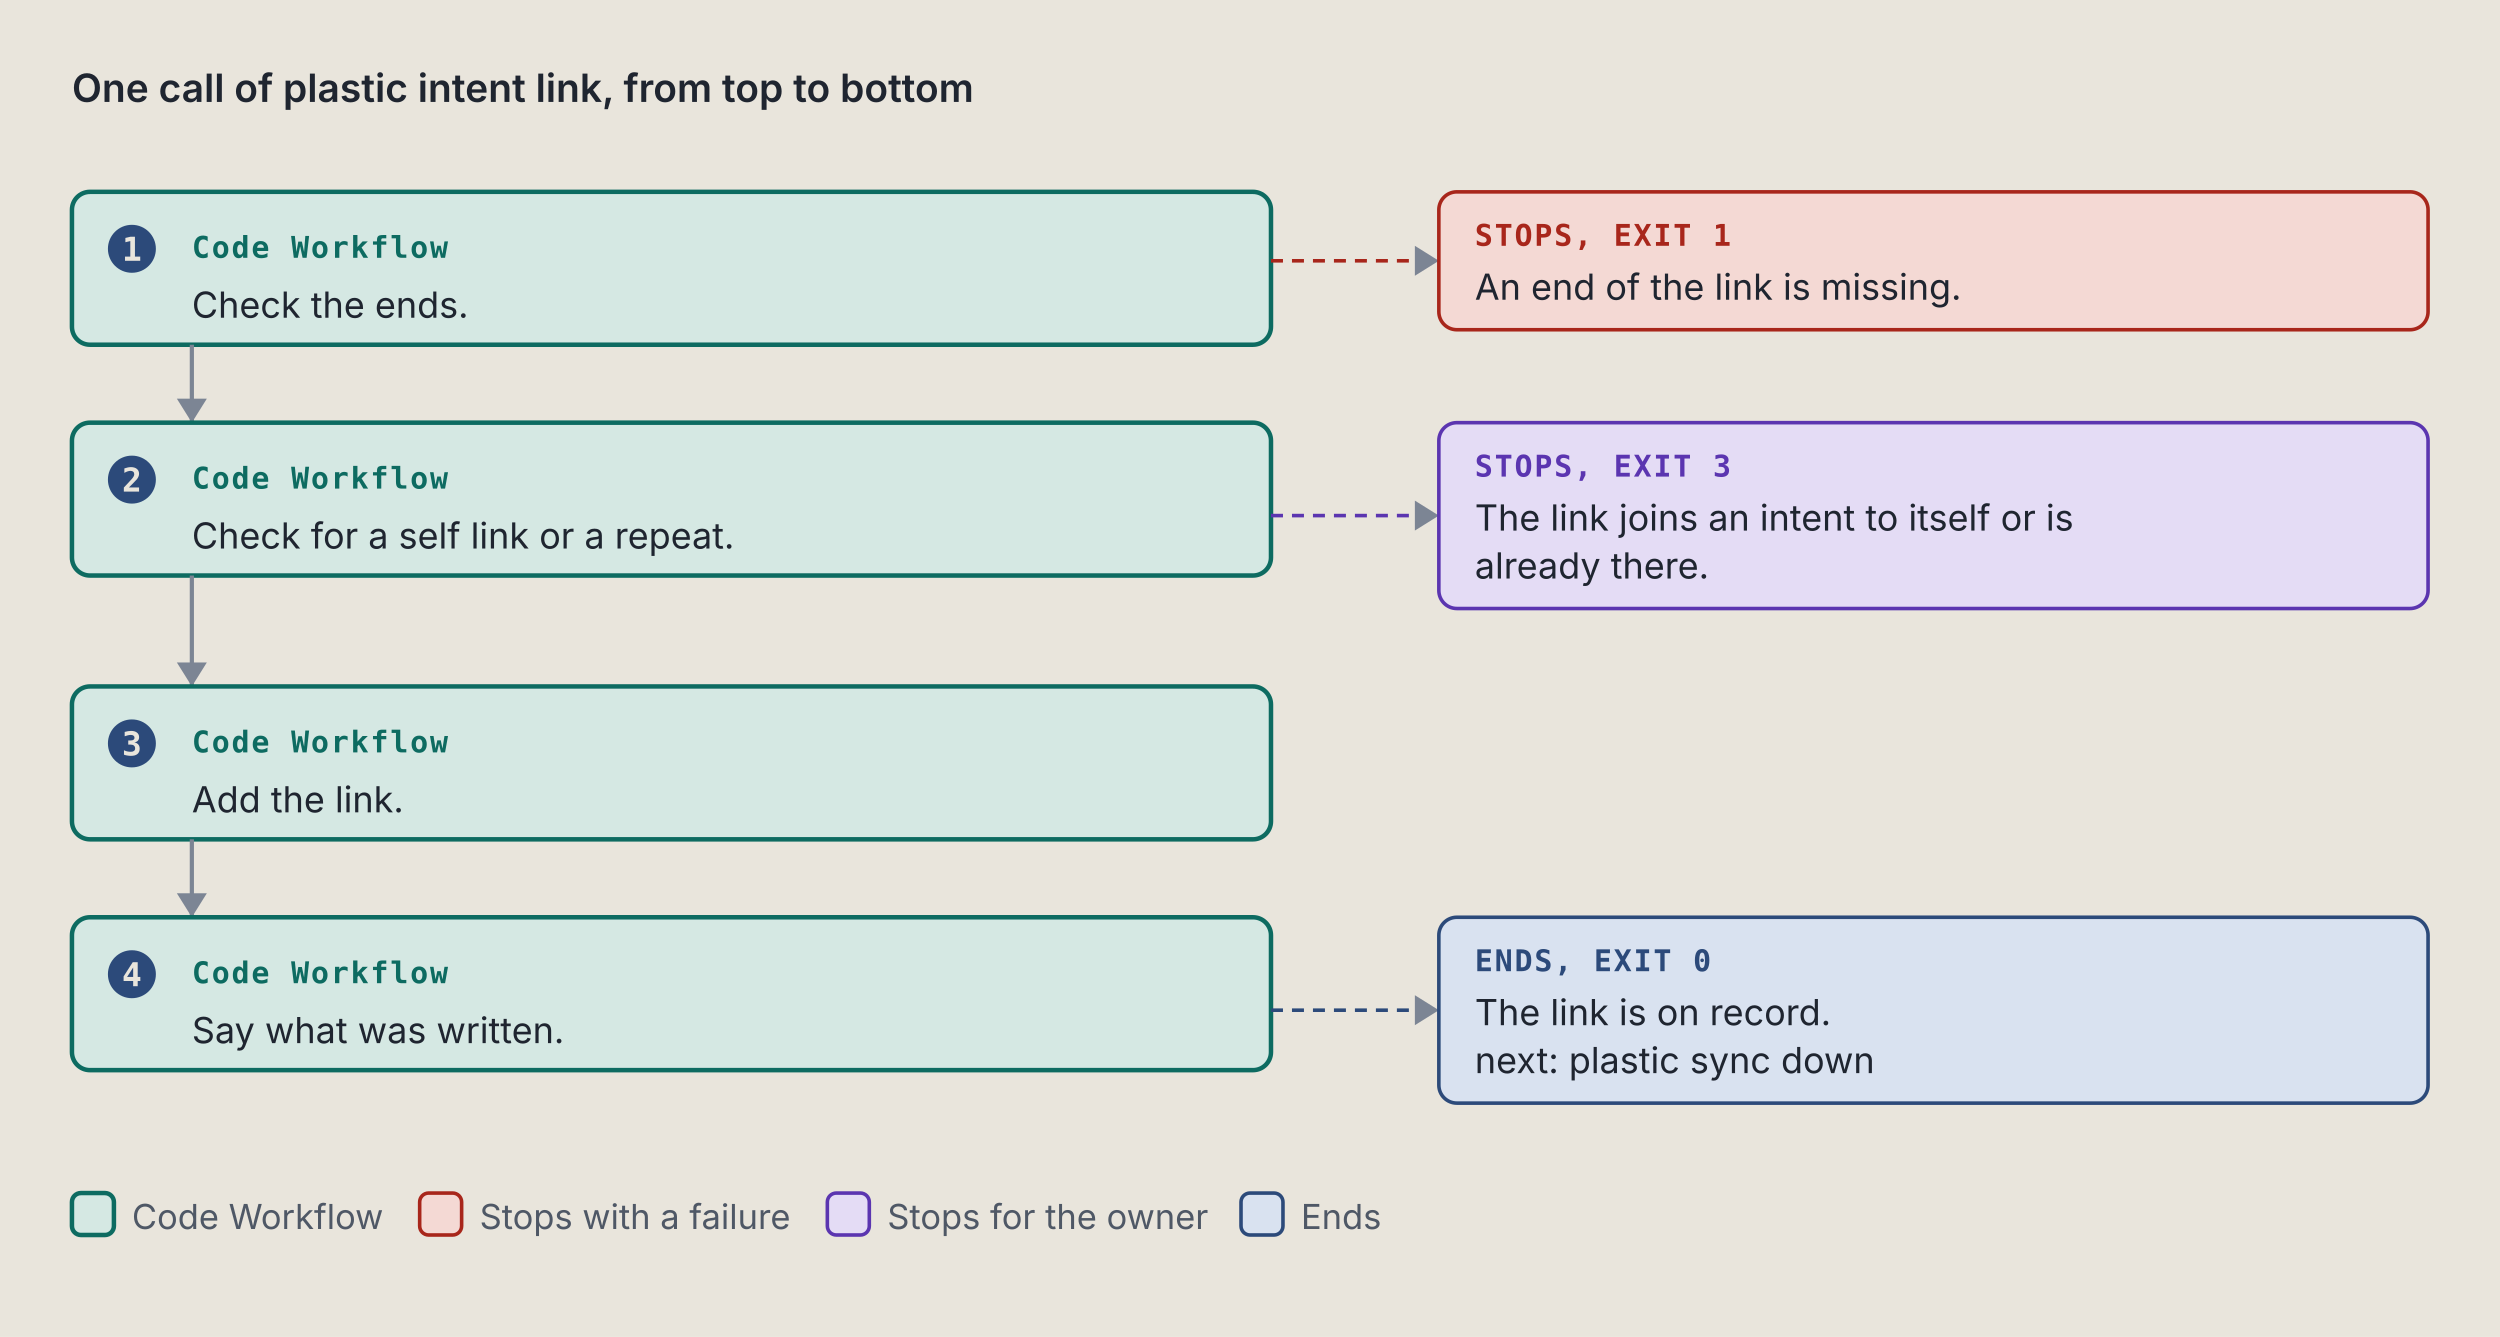
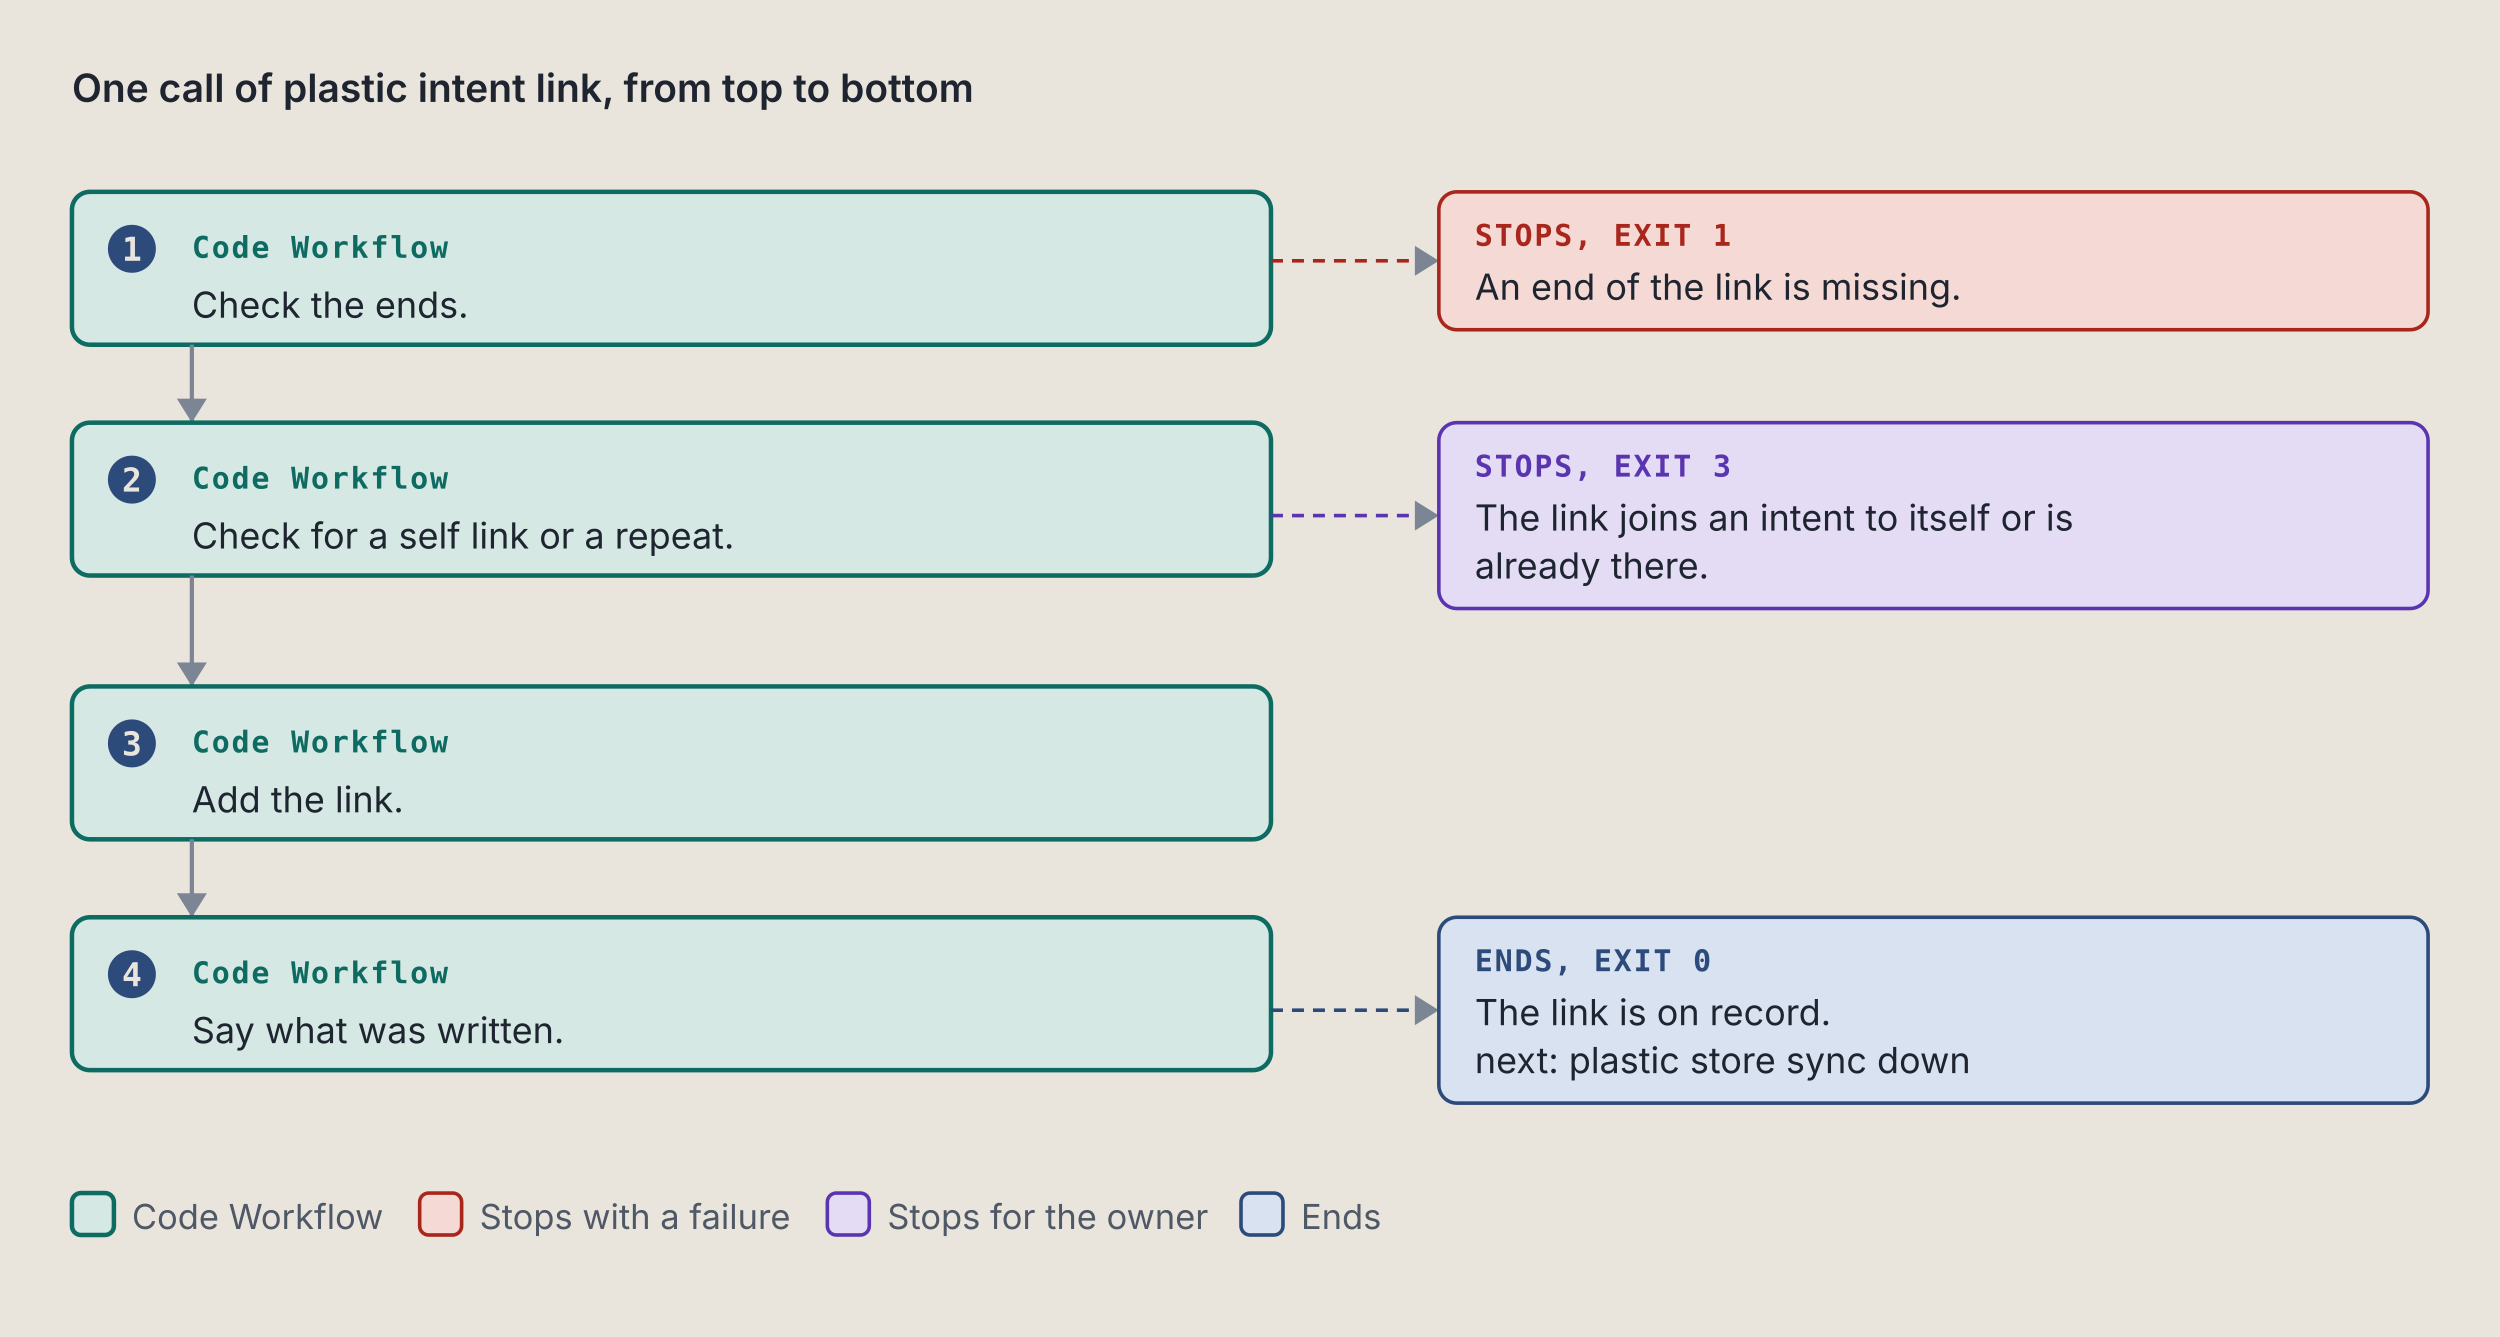
<svg xmlns="http://www.w3.org/2000/svg" viewBox="0 0 834 446" width="834" height="446" role="img" xml:space="preserve">
  <style>.ground { fill: #e9e5dc; }
.card { fill: #f4f1ea; stroke: #7c8594; stroke-width: 1; }
.lane-code { fill: #d5e8e3; stroke: #0d6b61; stroke-width: 1.5; }
.lane-agent { fill: #f1e2c7; stroke: #9a5508; stroke-width: 1.5; }
.stop-refusal { fill: #e4dcf5; stroke: #5b35b0; stroke-width: 1.2; }
.stop-failure { fill: #f4d9d4; stroke: #a8261b; stroke-width: 1.2; }
.end { fill: #d9e2f0; stroke: #2c4a7a; stroke-width: 1.2; }
.stop-end { fill: #d9e2f0; stroke: #2c4a7a; stroke-width: 1.2; }
.stop-handoff { fill: #f1e2c7; stroke: #9a5508; stroke-width: 1.2; stroke-dasharray: 5 3; }
.wire-handoff { fill: none; stroke: #9a5508; stroke-width: 1.2; stroke-dasharray: 4 3; }
.wire-end { fill: none; stroke: #2c4a7a; stroke-width: 1.2; stroke-dasharray: 4 3; }
.tag-handoff { fill: #9a5508; }
.k { fill: #4f5866; font: 11.5px "IBM Plex Sans", system-ui, -apple-system, "Segoe UI", sans-serif; }
.way { fill: #1f2530; font: italic 12.5px "IBM Plex Sans", system-ui, -apple-system, "Segoe UI", sans-serif; }
.wire { fill: none; stroke: #7c8594; stroke-width: 1.4; }
.wire-read { fill: none; stroke: #7c8594; stroke-width: 1.4; stroke-dasharray: 5 3; }
.wire-refusal { fill: none; stroke: #5b35b0; stroke-width: 1.2; stroke-dasharray: 4 3; }
.wire-failure { fill: none; stroke: #a8261b; stroke-width: 1.2; stroke-dasharray: 4 3; }
.head { fill: #7c8594; }
.t { fill: #1f2530; font: 12px "IBM Plex Sans", system-ui, -apple-system, "Segoe UI", sans-serif; }
.tb { fill: #1f2530; font: 600 13px "IBM Plex Sans", system-ui, -apple-system, "Segoe UI", sans-serif; }
.tm { fill: #1f2530; font: 11.5px "IBM Plex Mono", ui-monospace, Menlo, Consolas, monospace; }
.tag { font: 600 10px "IBM Plex Mono", ui-monospace, Menlo, Consolas, monospace; letter-spacing: .06em; }
.tag-code { fill: #0d6b61; } .tag-agent { fill: #9a5508; } .tag-refusal { fill: #5b35b0; }
.tag-failure { fill: #a8261b; } .tag-end { fill: #2c4a7a; } .tag-muted { fill: #4f5866; }
.tm.tag-muted { font-size: 10.5px; }
.db { fill: #d9e2f0; stroke: #2c4a7a; stroke-width: 1.2; }
.codebox { fill: #f4f1ea; stroke: #7c8594; stroke-width: 1; }
.cx { fill: #1f2530; font: 12px "IBM Plex Mono", ui-monospace, Menlo, Consolas, monospace; white-space: pre; }
.cx-n { fill: #4f5866; font: 11px "IBM Plex Mono", ui-monospace, Menlo, Consolas, monospace; }
.cx-k { fill: #5b35b0; } .cx-s { fill: #9a5508; } .cx-y { fill: #0d6b61; }
.cx-w { fill: #2c4a7a; font-weight: 600; } .cx-t { fill: #a8261b; } .cx-c { fill: #4f5866; font-style: italic; }
.badge { fill: #2c4a7a; } .badge-t { fill: #e9e5dc; font: 600 11px "IBM Plex Mono", ui-monospace, Menlo, Consolas, monospace; }
.bracket { fill: none; stroke: #2c4a7a; stroke-width: 1.4; }
.term { fill: #16191e; stroke: #7c8594; stroke-width: 1; }
.term-t { fill: #e6e2d8; font: 12px "IBM Plex Mono", ui-monospace, Menlo, Consolas, monospace; }
.term-p { fill: #8fd18f; font: 12px "IBM Plex Mono", ui-monospace, Menlo, Consolas, monospace; }
.term-m { fill: #a3abb6; font: 12px "IBM Plex Mono", ui-monospace, Menlo, Consolas, monospace; }
.big { font: 700 36px "IBM Plex Mono", ui-monospace, Menlo, Consolas, monospace; }

@media (prefers-color-scheme: dark) {
.ground { fill: #171a1f; }
.card { fill: #20242b; stroke: #8a93a2; stroke-width: 1; }
.lane-code { fill: #173a36; stroke: #5cc4b4; stroke-width: 1.5; }
.lane-agent { fill: #3d2e17; stroke: #e5a95a; stroke-width: 1.5; }
.stop-refusal { fill: #2d2445; stroke: #b59cf2; stroke-width: 1.2; }
.stop-failure { fill: #45211e; stroke: #f2958a; stroke-width: 1.2; }
.end { fill: #1f2c42; stroke: #97b6e8; stroke-width: 1.2; }
.stop-end { fill: #1f2c42; stroke: #97b6e8; stroke-width: 1.2; }
.stop-handoff { fill: #3d2e17; stroke: #e5a95a; stroke-width: 1.2; stroke-dasharray: 5 3; }
.wire-handoff { fill: none; stroke: #e5a95a; stroke-width: 1.2; stroke-dasharray: 4 3; }
.wire-end { fill: none; stroke: #97b6e8; stroke-width: 1.2; stroke-dasharray: 4 3; }
.tag-handoff { fill: #e5a95a; }
.k { fill: #b3b9c3; font: 11.5px "IBM Plex Sans", system-ui, -apple-system, "Segoe UI", sans-serif; }
.way { fill: #e8e4da; font: italic 12.5px "IBM Plex Sans", system-ui, -apple-system, "Segoe UI", sans-serif; }
.wire { fill: none; stroke: #8a93a2; stroke-width: 1.4; }
.wire-read { fill: none; stroke: #8a93a2; stroke-width: 1.4; stroke-dasharray: 5 3; }
.wire-refusal { fill: none; stroke: #b59cf2; stroke-width: 1.2; stroke-dasharray: 4 3; }
.wire-failure { fill: none; stroke: #f2958a; stroke-width: 1.2; stroke-dasharray: 4 3; }
.head { fill: #8a93a2; }
.t { fill: #e8e4da; font: 12px "IBM Plex Sans", system-ui, -apple-system, "Segoe UI", sans-serif; }
.tb { fill: #e8e4da; font: 600 13px "IBM Plex Sans", system-ui, -apple-system, "Segoe UI", sans-serif; }
.tm { fill: #e8e4da; font: 11.5px "IBM Plex Mono", ui-monospace, Menlo, Consolas, monospace; }
.tag { font: 600 10px "IBM Plex Mono", ui-monospace, Menlo, Consolas, monospace; letter-spacing: .06em; }
.tag-code { fill: #5cc4b4; } .tag-agent { fill: #e5a95a; } .tag-refusal { fill: #b59cf2; }
.tag-failure { fill: #f2958a; } .tag-end { fill: #97b6e8; } .tag-muted { fill: #b3b9c3; }
.tm.tag-muted { font-size: 10.5px; }
.db { fill: #1f2c42; stroke: #97b6e8; stroke-width: 1.2; }
.codebox { fill: #20242b; stroke: #8a93a2; stroke-width: 1; }
.cx { fill: #e8e4da; font: 12px "IBM Plex Mono", ui-monospace, Menlo, Consolas, monospace; white-space: pre; }
.cx-n { fill: #b3b9c3; font: 11px "IBM Plex Mono", ui-monospace, Menlo, Consolas, monospace; }
.cx-k { fill: #b59cf2; } .cx-s { fill: #e5a95a; } .cx-y { fill: #5cc4b4; }
.cx-w { fill: #97b6e8; font-weight: 600; } .cx-t { fill: #f2958a; } .cx-c { fill: #b3b9c3; font-style: italic; }
.badge { fill: #97b6e8; } .badge-t { fill: #171a1f; font: 600 11px "IBM Plex Mono", ui-monospace, Menlo, Consolas, monospace; }
.bracket { fill: none; stroke: #97b6e8; stroke-width: 1.4; }
.term { fill: #16191e; stroke: #8a93a2; stroke-width: 1; }
.term-t { fill: #e6e2d8; font: 12px "IBM Plex Mono", ui-monospace, Menlo, Consolas, monospace; }
.term-p { fill: #8fd18f; font: 12px "IBM Plex Mono", ui-monospace, Menlo, Consolas, monospace; }
.term-m { fill: #a3abb6; font: 12px "IBM Plex Mono", ui-monospace, Menlo, Consolas, monospace; }
.big { font: 700 36px "IBM Plex Mono", ui-monospace, Menlo, Consolas, monospace; }
}</style>
  <rect width="100%" height="100%" class="ground" />
  <text x="24" y="34" class="tb" text-anchor="start">One call of plastic intent link, from top to bottom</text>
  <rect x="24" y="64" width="400" height="51" rx="6" class="lane-code" />
  <circle cx="44" cy="83" r="8" class="badge" />
  <text x="44" y="87" class="badge-t" text-anchor="middle">1</text>
  <text x="64" y="86" class="tag tag-code" text-anchor="start">Code Workflow</text>
  <text x="64" y="106" class="t" text-anchor="start">Check the ends.</text>
  <path d="M 424 87 L 480 87" class="wire-failure" />
  <path d="M 472 82 L 480 87 L 472 92 Z" class="head" />
  <rect x="480" y="64" width="330" height="46" rx="6" class="stop-failure" />
  <text x="492" y="82" class="tag tag-failure" text-anchor="start">STOPS, EXIT 1</text>
  <text x="492" y="100" class="t" text-anchor="start">An end of the link is missing.</text>
  <path d="M 64 115 L 64 141" class="wire" />
  <path d="M 59 133 L 64 141 L 69 133 Z" class="head" />
  <rect x="24" y="141" width="400" height="51" rx="6" class="lane-code" />
  <circle cx="44" cy="160" r="8" class="badge" />
  <text x="44" y="164" class="badge-t" text-anchor="middle">2</text>
  <text x="64" y="163" class="tag tag-code" text-anchor="start">Code Workflow</text>
  <text x="64" y="183" class="t" text-anchor="start">Check for a self link or a repeat.</text>
  <path d="M 424 172 L 480 172" class="wire-refusal" />
  <path d="M 472 167 L 480 172 L 472 177 Z" class="head" />
  <rect x="480" y="141" width="330" height="62" rx="6" class="stop-refusal" />
  <text x="492" y="159" class="tag tag-refusal" text-anchor="start">STOPS, EXIT 3</text>
  <text x="492" y="177" class="t" text-anchor="start">The link joins an intent to itself or is</text>
  <text x="492" y="193" class="t" text-anchor="start">already there.</text>
  <path d="M 64 192 L 64 229" class="wire" />
  <path d="M 59 221 L 64 229 L 69 221 Z" class="head" />
  <rect x="24" y="229" width="400" height="51" rx="6" class="lane-code" />
  <circle cx="44" cy="248" r="8" class="badge" />
  <text x="44" y="252" class="badge-t" text-anchor="middle">3</text>
  <text x="64" y="251" class="tag tag-code" text-anchor="start">Code Workflow</text>
  <text x="64" y="271" class="t" text-anchor="start">Add the link.</text>
  <path d="M 64 280 L 64 306" class="wire" />
  <path d="M 59 298 L 64 306 L 69 298 Z" class="head" />
  <rect x="24" y="306" width="400" height="51" rx="6" class="lane-code" />
  <circle cx="44" cy="325" r="8" class="badge" />
  <text x="44" y="329" class="badge-t" text-anchor="middle">4</text>
  <text x="64" y="328" class="tag tag-code" text-anchor="start">Code Workflow</text>
  <text x="64" y="348" class="t" text-anchor="start">Say what was written.</text>
  <path d="M 424 337 L 480 337" class="wire-end" />
  <path d="M 472 332 L 480 337 L 472 342 Z" class="head" />
  <rect x="480" y="306" width="330" height="62" rx="6" class="stop-end" />
  <text x="492" y="324" class="tag tag-end" text-anchor="start">ENDS, EXIT 0</text>
  <text x="492" y="342" class="t" text-anchor="start">The link is on record.</text>
-   <text x="492" y="358" class="t" text-anchor="start">next: plastic sync down</text>
+   <text x="492" y="358" class="t" text-anchor="start">next: plastic store sync down</text>
  <rect x="24" y="398" width="14" height="14" rx="3" class="lane-code" />
  <text x="44" y="410" class="k" text-anchor="start">Code Workflow</text>
  <rect x="140" y="398" width="14" height="14" rx="3" class="stop-failure" />
  <text x="160" y="410" class="k" text-anchor="start">Stops with a failure</text>
  <rect x="276" y="398" width="14" height="14" rx="3" class="stop-refusal" />
  <text x="296" y="410" class="k" text-anchor="start">Stops for the owner</text>
  <rect x="414" y="398" width="14" height="14" rx="3" class="stop-end" />
  <text x="434" y="410" class="k" text-anchor="start">Ends</text>
</svg>
